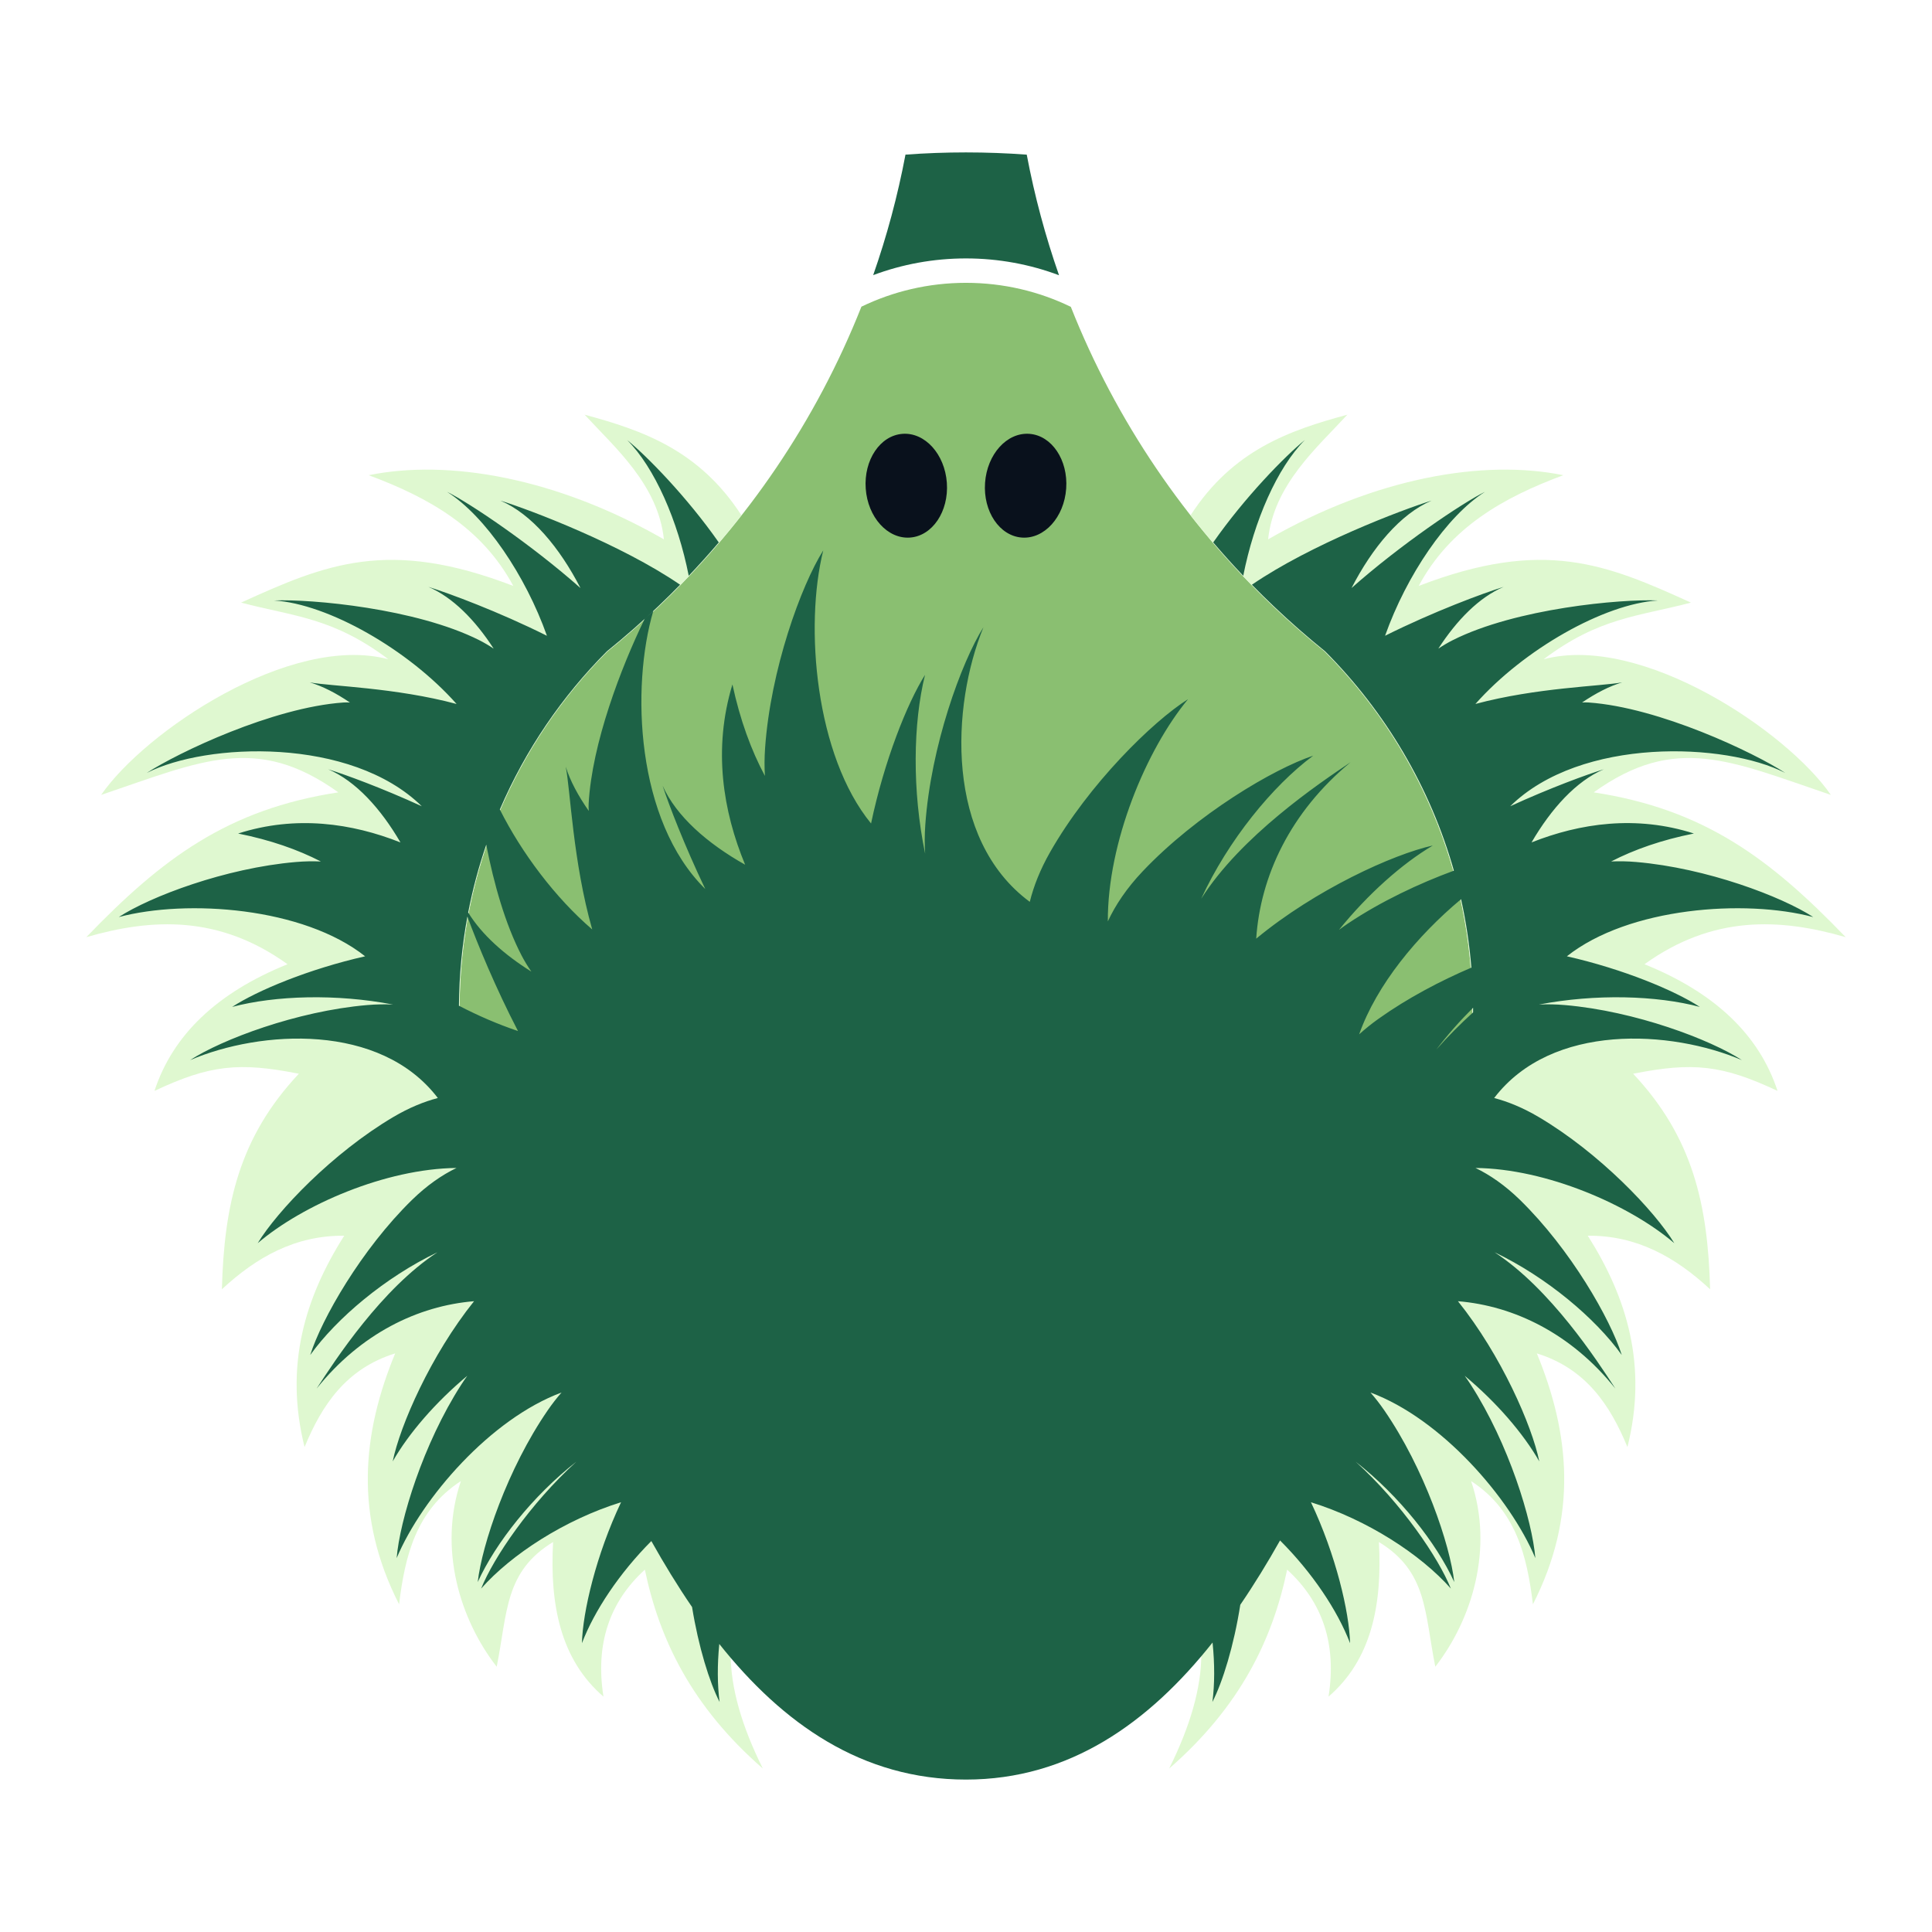
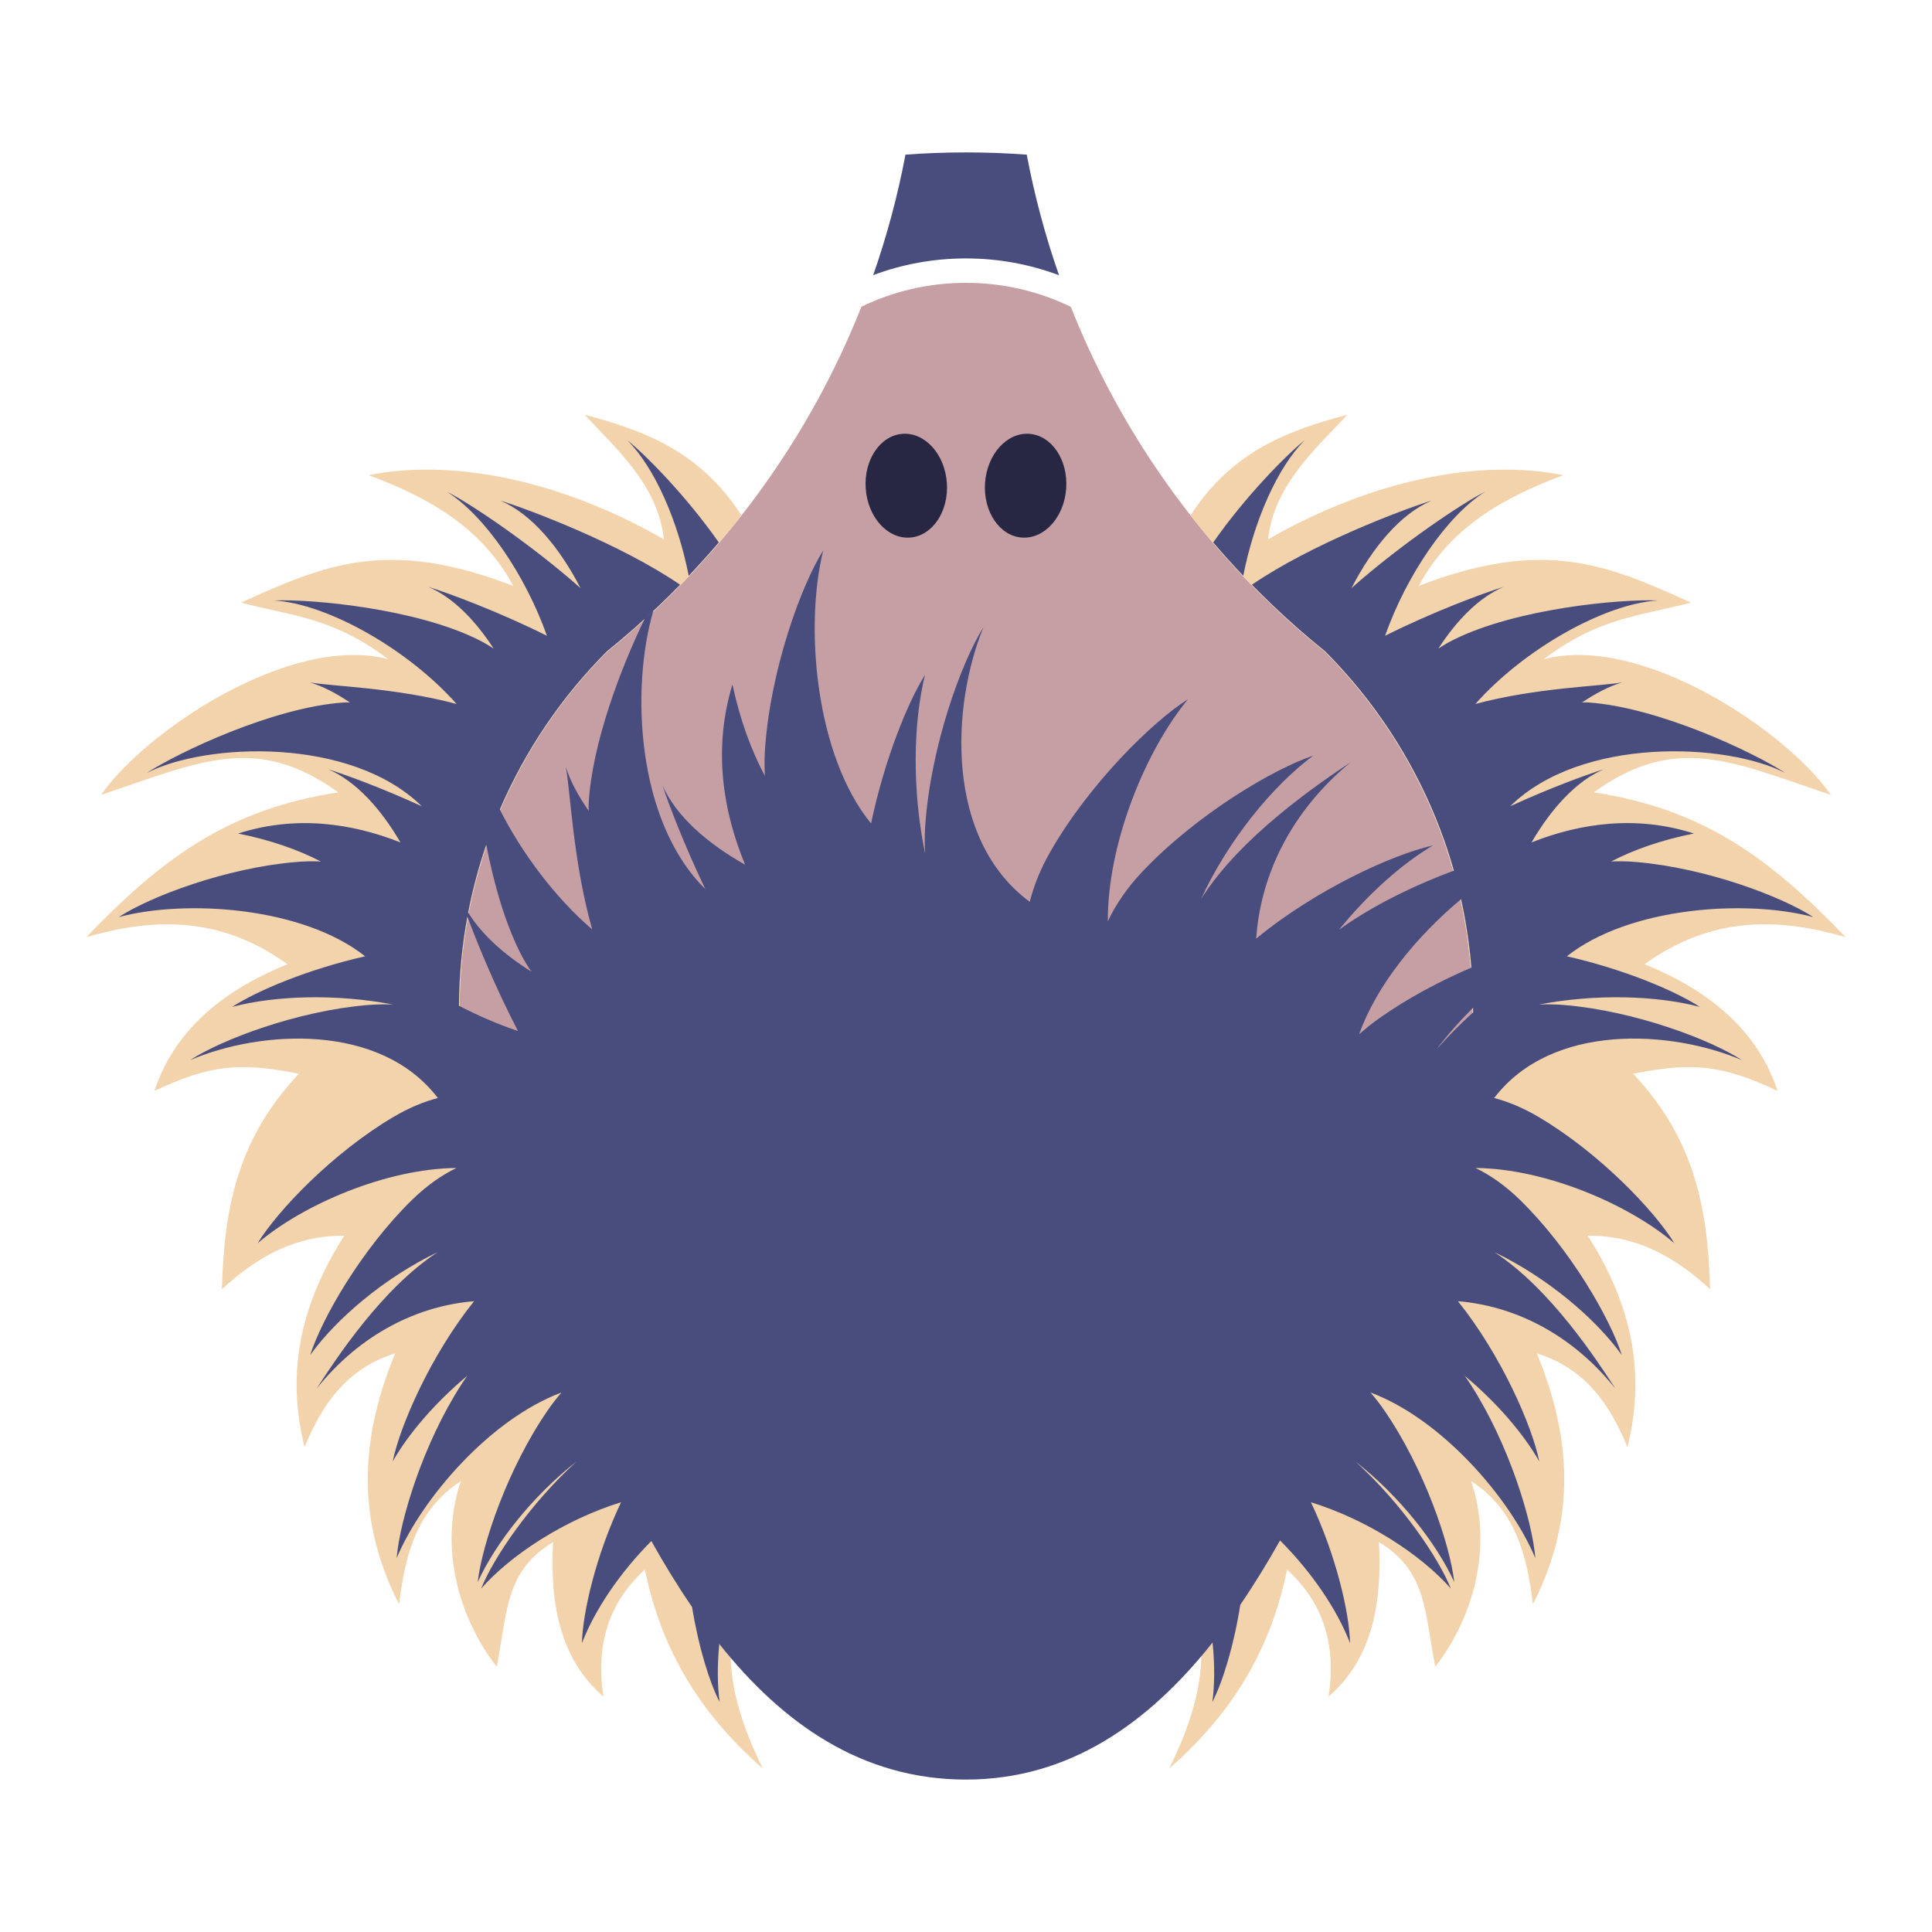
<svg xmlns="http://www.w3.org/2000/svg" version="1.1" id="svg3715" xml:space="preserve" width="512" height="512" viewBox="0 0 512 512">
  <defs id="defs3719" />
  <g id="g3723" transform="matrix(1.333333,0,0,-1.333333,0,512)">
-     <path d="m 210.491,329.294 c -2.71,7.745 -4.865,15.751 -6.418,23.969 -3.989,0.294 -8.018,0.444 -12.082,0.444 -4.044,0 -8.052,-0.148 -12.021,-0.44 -1.553,-8.212 -3.708,-16.211 -6.417,-23.95 5.739,2.146 11.951,3.32 18.439,3.32 6.51,0 12.744,-1.183 18.5,-3.343" style="fill:#1d6246;fill-opacity:1;fill-rule:evenodd;stroke:none" id="path3725" />
-     <path d="m 282.827,140.048 c 6.295,13.146 9.82,27.87 9.82,43.418 0,27.733 -11.216,52.847 -29.36,71.052 -3.531,2.852 -6.944,5.845 -10.229,8.97 -17.4,16.55 -31.231,36.817 -40.224,59.526 -6.299,3.056 -13.37,4.771 -20.842,4.771 -7.447,0 -14.495,-1.703 -20.779,-4.74 -8.982,-22.679 -22.79,-42.921 -40.158,-59.459 -3.349,-3.188 -6.829,-6.239 -10.433,-9.143 -18.1,-18.199 -29.285,-43.282 -29.285,-70.978 0,-15.334 3.429,-29.868 9.562,-42.875 18.107,-39.107 38.912,-110 91.093,-110 51.717,0 73.208,71.384 90.836,109.458" style="fill:#8abf71;fill-opacity:1;fill-rule:evenodd;stroke:none" id="path3727" />
-     <path d="m 179.396,297.772 c -4.452,-0.317 -7.732,-5.192 -7.326,-10.883 0.405,-5.692 4.344,-10.052 8.796,-9.736 4.452,0.318 7.734,5.192 7.329,10.884 -0.407,5.693 -4.345,10.052 -8.798,9.735 z" style="fill:#09111c;fill-opacity:1;fill-rule:evenodd;stroke:none" id="path3729" />
-     <path d="m 204.586,297.772 c 4.452,-0.317 7.732,-5.192 7.326,-10.883 -0.405,-5.692 -4.344,-10.052 -8.796,-9.736 -4.452,0.318 -7.734,5.192 -7.329,10.884 0.407,5.693 4.346,10.052 8.798,9.735 z" style="fill:#09111c;fill-opacity:1;fill-rule:evenodd;stroke:none" id="path3731" />
-     <path d="m 236.628,281.57 c 8.375,12.957 19.638,16.898 31.168,20.004 -5.999,-6.52 -14.599,-13.901 -15.75,-24.77 21.358,12.249 42.799,15.983 58.675,12.745 -11.873,-4.404 -22.512,-10.388 -28.741,-22.009 24.881,9.583 37.296,4.322 54.111,-3.313 -10.573,-2.777 -18.234,-2.933 -29.281,-11.26 19.467,5.164 48.411,-14.37 57.086,-26.961 -19.962,6.75 -30.846,12.183 -47.136,0.508 21.947,-3.357 35.043,-13.15 50.086,-28.782 -13.187,3.816 -26.459,4.35 -39.991,-5.38 13.989,-5.65 22.801,-14.042 26.44,-25.174 -10.944,5.142 -16.753,5.782 -28.693,3.407 11.875,-12.64 14.849,-26.029 15.295,-42.839 -6.862,6.384 -14.611,10.742 -24.311,10.644 7.812,-12.323 11.921,-25.844 7.881,-42.002 -3.46,8.386 -8.291,15.6 -18.009,18.613 6.535,-15.847 8.218,-32.246 -0.776,-49.858 -1.179,9.562 -3.332,18.657 -12.286,24.483 4.544,-13.463 0.153,-27.556 -7.118,-36.899 -2.168,10.799 -1.546,18.896 -11.209,24.786 0.689,-12.507 -1.497,-23.396 -10.012,-30.726 1.647,10.422 -1.173,18.798 -8.228,25.232 -2.883,-13.831 -9.291,-27.195 -23.448,-39.53 4.242,8.525 6.372,16.074 6.389,22.647 20.496,24.259 33.032,61.1 44.057,84.911 6.294,13.146 9.82,27.87 9.82,43.418 0,27.734 -11.216,52.847 -29.36,71.052 -3.531,2.852 -6.944,5.845 -10.229,8.97 -5.904,5.616 -11.397,11.66 -16.429,18.082" style="fill:#dff8d0;fill-opacity:1;fill-rule:evenodd;stroke:none" id="path3733" />
-     <path d="m 147.372,281.57 c -8.375,12.957 -19.638,16.898 -31.168,20.004 5.999,-6.52 14.599,-13.901 15.75,-24.77 -21.358,12.249 -42.799,15.983 -58.675,12.745 11.873,-4.404 22.512,-10.388 28.741,-22.009 -24.881,9.583 -37.296,4.322 -54.11,-3.313 10.573,-2.777 18.233,-2.933 29.281,-11.26 -19.467,5.164 -48.411,-14.37 -57.086,-26.961 19.962,6.75 30.846,12.183 47.136,0.508 -21.947,-3.357 -35.043,-13.15 -50.086,-28.782 13.187,3.816 26.459,4.35 39.991,-5.38 -13.989,-5.65 -22.801,-14.042 -26.44,-25.174 10.944,5.142 16.753,5.782 28.693,3.407 -11.875,-12.64 -14.849,-26.029 -15.295,-42.839 6.862,6.384 14.611,10.742 24.311,10.644 -7.812,-12.323 -11.921,-25.844 -7.881,-42.002 3.46,8.386 8.291,15.6 18.009,18.613 -6.535,-15.847 -8.218,-32.246 0.776,-49.858 1.179,9.562 3.332,18.657 12.286,24.483 -4.544,-13.463 -0.153,-27.556 7.118,-36.899 2.168,10.799 1.546,18.896 11.208,24.786 -0.689,-12.507 1.497,-23.396 10.012,-30.726 -1.647,10.422 1.173,18.798 8.228,25.232 2.883,-13.831 9.29,-27.195 23.448,-39.53 -4.242,8.525 -6.372,16.074 -6.389,22.647 -20.496,24.259 -33.032,61.1 -44.057,84.911 -6.294,13.146 -9.82,27.87 -9.82,43.418 0,27.734 11.216,52.847 29.36,71.052 3.531,2.852 6.944,5.845 10.229,8.97 5.904,5.616 11.397,11.66 16.429,18.082" style="fill:#dff8d0;fill-opacity:1;fill-rule:evenodd;stroke:none" id="path3735" />
-     <path d="m 23.606,201.726 c 6.258,4.069 21.177,9.742 35.188,10.941 1.751,0.15 3.41,0.178 4.979,0.107 -4.595,2.367 -10.034,4.277 -16.443,5.557 11.483,3.684 22.633,2.05 32.266,-1.773 -3.925,6.74 -8.889,12.207 -14.363,14.537 3.347,-1.032 10.716,-3.727 18.6,-7.344 -14.083,13.849 -42.843,12.677 -54.661,6.623 6.255,4.071 25.054,13.017 39.08,13.997 0.426,0.029 0.86,0.028 1.298,-0.002 -2.756,1.87 -5.463,3.26 -7.974,4.001 4.209,-0.781 17.012,-1.027 29.176,-4.293 -9.591,10.828 -25.569,19.913 -36.289,20.572 7.458,0.315 28.19,-1.567 40.758,-7.872 0.979,-0.492 1.952,-1.065 2.901,-1.704 -3.68,5.69 -8.13,10.213 -12.976,12.277 4.043,-1.245 13.959,-4.919 23.562,-9.717 -4.259,12.006 -12.253,23.801 -19.865,28.618 4.582,-2.274 16.757,-10.47 26.532,-19.132 -4.128,8.022 -9.696,14.729 -15.918,17.379 5.853,-1.804 24.012,-8.698 35.718,-16.72 -1.414,-1.445 -2.853,-2.866 -4.318,-4.26 -3.29,-3.13 -6.707,-6.127 -10.244,-8.982 -8.94,-8.971 -16.199,-19.617 -21.268,-31.426 4.354,-8.666 11.028,-17.546 18.364,-23.846 -3.838,13.461 -4.328,27.684 -5.266,32.35 0.865,-2.778 2.456,-5.762 4.58,-8.793 -0.041,0.486 -0.053,0.97 -0.024,1.442 0.65,11.959 6.453,27.114 11.118,36.702 0.579,0.527 1.156,1.058 1.728,1.593 -4.451,-15.137 -3.464,-41.648 10.332,-55.254 -4.155,8.698 -7.277,16.839 -8.478,20.54 2.682,-6.041 8.842,-11.464 16.4,-15.711 -4.413,10.638 -6.42,23.004 -2.523,35.829 1.53,-7.104 3.747,-13.114 6.457,-18.18 -0.108,1.742 -0.103,3.586 0.034,5.533 1.091,15.589 7.143,32.269 11.56,39.29 v -3e-4 c -3.774,-15.172 -1.532,-40.801 9.502,-54.278 2.622,12.456 7.162,23.87 10.73,29.544 -2.392,-9.614 -2.578,-23.057 0.022,-35.545 -0.116,1.796 -0.117,3.707 0.028,5.723 1.093,15.59 7.14,32.267 11.56,39.29 -6.413,-15.692 -7.677,-42.116 9.21,-54.59 0.755,3.086 2.052,6.399 4.024,9.861 7.733,13.581 20.404,25.997 27.424,30.418 -8.319,-10.057 -16.013,-28.495 -15.936,-44.161 1.494,3.227 3.744,6.6 6.919,9.947 10.751,11.341 26.019,20.379 33.892,22.988 -8.046,-5.969 -16.913,-16.826 -22.256,-28.437 7.862,12.43 23.332,22.867 29.7,27.14 -12.025,-9.937 -17.941,-22.685 -18.765,-35.068 11.76,9.734 27.227,16.779 35.101,18.511 -6.118,-3.619 -12.9,-9.646 -18.654,-16.767 0.603,0.449 1.228,0.89 1.88,1.329 6.535,4.361 14.054,7.898 20.965,10.441 l 0.028,-0.098 c -4.729,16.738 -13.673,31.706 -25.613,43.687 -3.536,2.856 -6.954,5.853 -10.244,8.982 -1.465,1.393 -2.905,2.814 -4.318,4.26 11.706,8.022 29.865,14.916 35.718,16.72 -6.222,-2.65 -11.79,-9.356 -15.918,-17.379 9.775,8.662 21.951,16.858 26.532,19.132 -7.612,-4.817 -15.606,-16.612 -19.865,-28.618 9.603,4.798 19.518,8.472 23.562,9.717 -4.846,-2.063 -9.296,-6.587 -12.976,-12.277 0.948,0.638 1.922,1.212 2.9,1.704 12.569,6.306 33.3,8.187 40.758,7.872 -10.72,-0.658 -26.698,-9.743 -36.289,-20.572 12.164,3.266 24.967,3.512 29.176,4.293 -2.511,-0.74 -5.217,-2.131 -7.974,-4.001 0.439,0.03 0.872,0.032 1.298,0.002 14.026,-0.98 32.825,-9.926 39.08,-13.997 -11.818,6.054 -40.578,7.226 -54.661,-6.623 7.884,3.618 15.253,6.313 18.6,7.344 -5.473,-2.33 -10.438,-7.797 -14.363,-14.537 9.633,3.823 20.783,5.458 32.266,1.773 -6.41,-1.28 -11.849,-3.19 -16.443,-5.557 1.569,0.072 3.228,0.044 4.979,-0.107 14.011,-1.199 28.93,-6.871 35.188,-10.941 l -9e-4,-0.001 c -13.598,3.605 -36.686,1.94 -48.964,-7.801 11.168,-2.53 21.377,-6.772 26.429,-10.06 -8.614,2.283 -20.707,2.639 -31.978,0.47 1.618,0.081 3.338,0.054 5.15,-0.102 14.012,-1.199 28.932,-6.871 35.187,-10.942 -14.03,5.986 -37.786,7.486 -49.239,-7.533 2.767,-0.724 5.73,-1.936 8.817,-3.758 12.11,-7.144 23.105,-18.716 26.984,-25.093 -8.933,7.626 -25.416,14.802 -39.51,14.948 2.882,-1.39 5.886,-3.458 8.855,-6.361 10.055,-9.829 17.971,-23.691 20.212,-30.809 -5.26,7.321 -14.903,15.446 -25.277,20.413 11.075,-7.243 20.251,-21.305 24.009,-27.093 -8.776,10.953 -20.16,16.452 -31.291,17.368 8.596,-10.717 14.719,-24.726 16.169,-31.839 -3.173,5.555 -8.5,11.743 -14.828,17.016 0.396,-0.547 0.787,-1.115 1.169,-1.71 7.626,-11.815 12.268,-27.089 12.876,-34.527 -5.066,12.009 -18.697,27.691 -32.775,32.913 0.939,-1.07 1.863,-2.254 2.756,-3.552 7.976,-11.582 13.072,-26.708 13.903,-34.125 -3.578,7.816 -10.925,17.117 -19.596,23.922 9.176,-8.344 16.453,-19.081 18.915,-25.21 -6.001,6.789 -16.642,13.697 -27.806,17.154 4.961,-10.459 7.626,-21.848 7.774,-28.012 -2.488,6.504 -7.522,14.034 -13.914,20.418 -2.49,-4.418 -5.119,-8.713 -7.91,-12.798 l 0.008,0.011 c -1.271,-8.109 -3.481,-15.28 -5.544,-19.318 0.46,3.503 0.47,7.549 0.031,11.817 -12.669,-15.971 -28.455,-27.24 -49.014,-27.24 -20.665,0 -36.413,11.106 -49.026,26.952 -0.41,-4.162 -0.39,-8.105 0.06,-11.529 -2.025,3.962 -4.19,10.943 -5.471,18.866 -2.862,4.176 -5.55,8.581 -8.095,13.119 -6.335,-6.358 -11.322,-13.835 -13.794,-20.298 0.148,6.164 2.813,17.553 7.774,28.012 -11.164,-3.458 -21.805,-10.366 -27.806,-17.154 2.461,6.129 9.739,16.866 18.915,25.21 -8.671,-6.805 -16.019,-16.106 -19.596,-23.922 0.831,7.417 5.927,22.544 13.903,34.125 0.892,1.298 1.816,2.481 2.756,3.552 -14.077,-5.222 -27.709,-20.903 -32.774,-32.913 0.608,7.438 5.25,22.712 12.876,34.527 0.382,0.595 0.773,1.163 1.169,1.71 -6.328,-5.273 -11.656,-11.461 -14.828,-17.016 1.45,7.113 7.573,21.122 16.169,31.839 -11.131,-0.915 -22.516,-6.415 -31.291,-17.368 3.757,5.788 12.933,19.85 24.009,27.093 -10.374,-4.967 -20.017,-13.092 -25.277,-20.413 2.242,7.117 10.157,20.98 20.212,30.809 2.969,2.903 5.973,4.971 8.855,6.361 -14.094,-0.146 -30.577,-7.322 -39.51,-14.948 3.88,6.377 14.875,17.949 26.984,25.093 3.087,1.822 6.05,3.033 8.817,3.758 -11.453,15.019 -35.209,13.519 -49.239,7.533 6.255,4.071 21.176,9.743 35.187,10.942 1.812,0.156 3.532,0.182 5.15,0.102 -11.271,2.169 -23.364,1.813 -31.978,-0.47 5.052,3.289 15.261,7.53 26.429,10.06 -12.278,9.741 -35.366,11.406 -48.964,7.801 z m 73.041,14.382 c -1.498,-4.363 -2.704,-8.861 -3.595,-13.472 2.693,-4.384 7.171,-8.382 12.564,-11.755 -0.725,1.044 -1.378,2.114 -1.941,3.195 -3.242,6.22 -5.52,14.284 -7.028,22.032 z m -3.749,-14.287 c -1.064,-5.748 -1.638,-11.668 -1.68,-17.715 3.764,-1.967 7.742,-3.684 11.736,-5.032 -4.433,8.543 -8.056,17.323 -10.055,22.746 z M 243.794,61.187 c 0.203,0.276 0.405,0.553 0.606,0.831 -0.201,-0.278 -0.403,-0.555 -0.606,-0.831 z m 1.35,1.872 c 0.247,0.349 0.492,0.699 0.737,1.051 -0.245,-0.352 -0.49,-0.702 -0.737,-1.051 z m 47.641,119.722 c -2.525,-2.296 -5.002,-4.778 -7.308,-7.394 2.224,2.925 4.7,5.72 7.308,8.313 l 0.002,-0.319 z m -0.026,2.928 c -0.005,0.209 -0.01,0.417 -0.016,0.626 0.006,-0.209 0.012,-0.417 0.016,-0.626 z m -0.148,3.638 c -0.017,0.283 -0.034,0.565 -0.053,0.847 0.019,-0.282 0.036,-0.564 0.053,-0.847 z m -0.088,1.343 c -0.021,0.288 -0.042,0.576 -0.066,0.865 0.023,-0.288 0.045,-0.576 0.066,-0.865 z m -0.076,0.988 c -6.188,-2.643 -12.698,-6.074 -18.406,-10.134 -1.43,-1.017 -2.726,-2.063 -3.902,-3.129 3.477,9.835 11.496,19.544 20.259,26.867 0.982,-4.432 1.672,-8.974 2.049,-13.604 z m -2.149,14.051 c -0.047,0.208 -0.095,0.417 -0.143,0.625 0.049,-0.207 0.097,-0.416 0.143,-0.625 z m -43.193,63.829 c 2.146,10.906 6.76,21.495 12.237,26.981 -3.967,-3.225 -11.914,-11.354 -18.207,-20.351 1.931,-2.263 3.922,-4.473 5.97,-6.629 z m -110.213,0 c -2.146,10.906 -6.76,21.495 -12.237,26.981 3.967,-3.225 11.914,-11.354 18.207,-20.351 -1.931,-2.263 -3.922,-4.473 -5.97,-6.629" style="fill:#1d6246;fill-opacity:1;fill-rule:evenodd;stroke:none" id="path3737" />
+     <path d="m 210.491,329.294 c -2.71,7.745 -4.865,15.751 -6.418,23.969 -3.989,0.294 -8.018,0.444 -12.082,0.444 -4.044,0 -8.052,-0.148 -12.021,-0.44 -1.553,-8.212 -3.708,-16.211 -6.417,-23.95 5.739,2.146 11.951,3.32 18.439,3.32 6.51,0 12.744,-1.183 18.5,-3.343" style="fill:#494d7e;fill-opacity:1;fill-rule:evenodd;stroke:none" id="path3725" />
+     <path d="m 282.827,140.048 c 6.295,13.146 9.82,27.87 9.82,43.418 0,27.733 -11.216,52.847 -29.36,71.052 -3.531,2.852 -6.944,5.845 -10.229,8.97 -17.4,16.55 -31.231,36.817 -40.224,59.526 -6.299,3.056 -13.37,4.771 -20.842,4.771 -7.447,0 -14.495,-1.703 -20.779,-4.74 -8.982,-22.679 -22.79,-42.921 -40.158,-59.459 -3.349,-3.188 -6.829,-6.239 -10.433,-9.143 -18.1,-18.199 -29.285,-43.282 -29.285,-70.978 0,-15.334 3.429,-29.868 9.562,-42.875 18.107,-39.107 38.912,-110 91.093,-110 51.717,0 73.208,71.384 90.836,109.458" style="fill:#c69fa5;fill-opacity:1;fill-rule:evenodd;stroke:none" id="path3727" />
+     <path d="m 179.396,297.772 c -4.452,-0.317 -7.732,-5.192 -7.326,-10.883 0.405,-5.692 4.344,-10.052 8.796,-9.736 4.452,0.318 7.734,5.192 7.329,10.884 -0.407,5.693 -4.345,10.052 -8.798,9.735 z" style="fill:#272744;fill-opacity:1;fill-rule:evenodd;stroke:none" id="path3729" />
+     <path d="m 204.586,297.772 c 4.452,-0.317 7.732,-5.192 7.326,-10.883 -0.405,-5.692 -4.344,-10.052 -8.796,-9.736 -4.452,0.318 -7.734,5.192 -7.329,10.884 0.407,5.693 4.346,10.052 8.798,9.735 z" style="fill:#272744;fill-opacity:1;fill-rule:evenodd;stroke:none" id="path3731" />
+     <path d="m 236.628,281.57 c 8.375,12.957 19.638,16.898 31.168,20.004 -5.999,-6.52 -14.599,-13.901 -15.75,-24.77 21.358,12.249 42.799,15.983 58.675,12.745 -11.873,-4.404 -22.512,-10.388 -28.741,-22.009 24.881,9.583 37.296,4.322 54.111,-3.313 -10.573,-2.777 -18.234,-2.933 -29.281,-11.26 19.467,5.164 48.411,-14.37 57.086,-26.961 -19.962,6.75 -30.846,12.183 -47.136,0.508 21.947,-3.357 35.043,-13.15 50.086,-28.782 -13.187,3.816 -26.459,4.35 -39.991,-5.38 13.989,-5.65 22.801,-14.042 26.44,-25.174 -10.944,5.142 -16.753,5.782 -28.693,3.407 11.875,-12.64 14.849,-26.029 15.295,-42.839 -6.862,6.384 -14.611,10.742 -24.311,10.644 7.812,-12.323 11.921,-25.844 7.881,-42.002 -3.46,8.386 -8.291,15.6 -18.009,18.613 6.535,-15.847 8.218,-32.246 -0.776,-49.858 -1.179,9.562 -3.332,18.657 -12.286,24.483 4.544,-13.463 0.153,-27.556 -7.118,-36.899 -2.168,10.799 -1.546,18.896 -11.209,24.786 0.689,-12.507 -1.497,-23.396 -10.012,-30.726 1.647,10.422 -1.173,18.798 -8.228,25.232 -2.883,-13.831 -9.291,-27.195 -23.448,-39.53 4.242,8.525 6.372,16.074 6.389,22.647 20.496,24.259 33.032,61.1 44.057,84.911 6.294,13.146 9.82,27.87 9.82,43.418 0,27.734 -11.216,52.847 -29.36,71.052 -3.531,2.852 -6.944,5.845 -10.229,8.97 -5.904,5.616 -11.397,11.66 -16.429,18.082" style="fill:#f2d3ab;fill-opacity:1;fill-rule:evenodd;stroke:none" id="path3733" />
+     <path d="m 147.372,281.57 c -8.375,12.957 -19.638,16.898 -31.168,20.004 5.999,-6.52 14.599,-13.901 15.75,-24.77 -21.358,12.249 -42.799,15.983 -58.675,12.745 11.873,-4.404 22.512,-10.388 28.741,-22.009 -24.881,9.583 -37.296,4.322 -54.11,-3.313 10.573,-2.777 18.233,-2.933 29.281,-11.26 -19.467,5.164 -48.411,-14.37 -57.086,-26.961 19.962,6.75 30.846,12.183 47.136,0.508 -21.947,-3.357 -35.043,-13.15 -50.086,-28.782 13.187,3.816 26.459,4.35 39.991,-5.38 -13.989,-5.65 -22.801,-14.042 -26.44,-25.174 10.944,5.142 16.753,5.782 28.693,3.407 -11.875,-12.64 -14.849,-26.029 -15.295,-42.839 6.862,6.384 14.611,10.742 24.311,10.644 -7.812,-12.323 -11.921,-25.844 -7.881,-42.002 3.46,8.386 8.291,15.6 18.009,18.613 -6.535,-15.847 -8.218,-32.246 0.776,-49.858 1.179,9.562 3.332,18.657 12.286,24.483 -4.544,-13.463 -0.153,-27.556 7.118,-36.899 2.168,10.799 1.546,18.896 11.208,24.786 -0.689,-12.507 1.497,-23.396 10.012,-30.726 -1.647,10.422 1.173,18.798 8.228,25.232 2.883,-13.831 9.29,-27.195 23.448,-39.53 -4.242,8.525 -6.372,16.074 -6.389,22.647 -20.496,24.259 -33.032,61.1 -44.057,84.911 -6.294,13.146 -9.82,27.87 -9.82,43.418 0,27.734 11.216,52.847 29.36,71.052 3.531,2.852 6.944,5.845 10.229,8.97 5.904,5.616 11.397,11.66 16.429,18.082" style="fill:#f2d3ab;fill-opacity:1;fill-rule:evenodd;stroke:none" id="path3735" />
+     <path d="m 23.606,201.726 c 6.258,4.069 21.177,9.742 35.188,10.941 1.751,0.15 3.41,0.178 4.979,0.107 -4.595,2.367 -10.034,4.277 -16.443,5.557 11.483,3.684 22.633,2.05 32.266,-1.773 -3.925,6.74 -8.889,12.207 -14.363,14.537 3.347,-1.032 10.716,-3.727 18.6,-7.344 -14.083,13.849 -42.843,12.677 -54.661,6.623 6.255,4.071 25.054,13.017 39.08,13.997 0.426,0.029 0.86,0.028 1.298,-0.002 -2.756,1.87 -5.463,3.26 -7.974,4.001 4.209,-0.781 17.012,-1.027 29.176,-4.293 -9.591,10.828 -25.569,19.913 -36.289,20.572 7.458,0.315 28.19,-1.567 40.758,-7.872 0.979,-0.492 1.952,-1.065 2.901,-1.704 -3.68,5.69 -8.13,10.213 -12.976,12.277 4.043,-1.245 13.959,-4.919 23.562,-9.717 -4.259,12.006 -12.253,23.801 -19.865,28.618 4.582,-2.274 16.757,-10.47 26.532,-19.132 -4.128,8.022 -9.696,14.729 -15.918,17.379 5.853,-1.804 24.012,-8.698 35.718,-16.72 -1.414,-1.445 -2.853,-2.866 -4.318,-4.26 -3.29,-3.13 -6.707,-6.127 -10.244,-8.982 -8.94,-8.971 -16.199,-19.617 -21.268,-31.426 4.354,-8.666 11.028,-17.546 18.364,-23.846 -3.838,13.461 -4.328,27.684 -5.266,32.35 0.865,-2.778 2.456,-5.762 4.58,-8.793 -0.041,0.486 -0.053,0.97 -0.024,1.442 0.65,11.959 6.453,27.114 11.118,36.702 0.579,0.527 1.156,1.058 1.728,1.593 -4.451,-15.137 -3.464,-41.648 10.332,-55.254 -4.155,8.698 -7.277,16.839 -8.478,20.54 2.682,-6.041 8.842,-11.464 16.4,-15.711 -4.413,10.638 -6.42,23.004 -2.523,35.829 1.53,-7.104 3.747,-13.114 6.457,-18.18 -0.108,1.742 -0.103,3.586 0.034,5.533 1.091,15.589 7.143,32.269 11.56,39.29 v -3e-4 c -3.774,-15.172 -1.532,-40.801 9.502,-54.278 2.622,12.456 7.162,23.87 10.73,29.544 -2.392,-9.614 -2.578,-23.057 0.022,-35.545 -0.116,1.796 -0.117,3.707 0.028,5.723 1.093,15.59 7.14,32.267 11.56,39.29 -6.413,-15.692 -7.677,-42.116 9.21,-54.59 0.755,3.086 2.052,6.399 4.024,9.861 7.733,13.581 20.404,25.997 27.424,30.418 -8.319,-10.057 -16.013,-28.495 -15.936,-44.161 1.494,3.227 3.744,6.6 6.919,9.947 10.751,11.341 26.019,20.379 33.892,22.988 -8.046,-5.969 -16.913,-16.826 -22.256,-28.437 7.862,12.43 23.332,22.867 29.7,27.14 -12.025,-9.937 -17.941,-22.685 -18.765,-35.068 11.76,9.734 27.227,16.779 35.101,18.511 -6.118,-3.619 -12.9,-9.646 -18.654,-16.767 0.603,0.449 1.228,0.89 1.88,1.329 6.535,4.361 14.054,7.898 20.965,10.441 l 0.028,-0.098 c -4.729,16.738 -13.673,31.706 -25.613,43.687 -3.536,2.856 -6.954,5.853 -10.244,8.982 -1.465,1.393 -2.905,2.814 -4.318,4.26 11.706,8.022 29.865,14.916 35.718,16.72 -6.222,-2.65 -11.79,-9.356 -15.918,-17.379 9.775,8.662 21.951,16.858 26.532,19.132 -7.612,-4.817 -15.606,-16.612 -19.865,-28.618 9.603,4.798 19.518,8.472 23.562,9.717 -4.846,-2.063 -9.296,-6.587 -12.976,-12.277 0.948,0.638 1.922,1.212 2.9,1.704 12.569,6.306 33.3,8.187 40.758,7.872 -10.72,-0.658 -26.698,-9.743 -36.289,-20.572 12.164,3.266 24.967,3.512 29.176,4.293 -2.511,-0.74 -5.217,-2.131 -7.974,-4.001 0.439,0.03 0.872,0.032 1.298,0.002 14.026,-0.98 32.825,-9.926 39.08,-13.997 -11.818,6.054 -40.578,7.226 -54.661,-6.623 7.884,3.618 15.253,6.313 18.6,7.344 -5.473,-2.33 -10.438,-7.797 -14.363,-14.537 9.633,3.823 20.783,5.458 32.266,1.773 -6.41,-1.28 -11.849,-3.19 -16.443,-5.557 1.569,0.072 3.228,0.044 4.979,-0.107 14.011,-1.199 28.93,-6.871 35.188,-10.941 l -9e-4,-0.001 c -13.598,3.605 -36.686,1.94 -48.964,-7.801 11.168,-2.53 21.377,-6.772 26.429,-10.06 -8.614,2.283 -20.707,2.639 -31.978,0.47 1.618,0.081 3.338,0.054 5.15,-0.102 14.012,-1.199 28.932,-6.871 35.187,-10.942 -14.03,5.986 -37.786,7.486 -49.239,-7.533 2.767,-0.724 5.73,-1.936 8.817,-3.758 12.11,-7.144 23.105,-18.716 26.984,-25.093 -8.933,7.626 -25.416,14.802 -39.51,14.948 2.882,-1.39 5.886,-3.458 8.855,-6.361 10.055,-9.829 17.971,-23.691 20.212,-30.809 -5.26,7.321 -14.903,15.446 -25.277,20.413 11.075,-7.243 20.251,-21.305 24.009,-27.093 -8.776,10.953 -20.16,16.452 -31.291,17.368 8.596,-10.717 14.719,-24.726 16.169,-31.839 -3.173,5.555 -8.5,11.743 -14.828,17.016 0.396,-0.547 0.787,-1.115 1.169,-1.71 7.626,-11.815 12.268,-27.089 12.876,-34.527 -5.066,12.009 -18.697,27.691 -32.775,32.913 0.939,-1.07 1.863,-2.254 2.756,-3.552 7.976,-11.582 13.072,-26.708 13.903,-34.125 -3.578,7.816 -10.925,17.117 -19.596,23.922 9.176,-8.344 16.453,-19.081 18.915,-25.21 -6.001,6.789 -16.642,13.697 -27.806,17.154 4.961,-10.459 7.626,-21.848 7.774,-28.012 -2.488,6.504 -7.522,14.034 -13.914,20.418 -2.49,-4.418 -5.119,-8.713 -7.91,-12.798 l 0.008,0.011 c -1.271,-8.109 -3.481,-15.28 -5.544,-19.318 0.46,3.503 0.47,7.549 0.031,11.817 -12.669,-15.971 -28.455,-27.24 -49.014,-27.24 -20.665,0 -36.413,11.106 -49.026,26.952 -0.41,-4.162 -0.39,-8.105 0.06,-11.529 -2.025,3.962 -4.19,10.943 -5.471,18.866 -2.862,4.176 -5.55,8.581 -8.095,13.119 -6.335,-6.358 -11.322,-13.835 -13.794,-20.298 0.148,6.164 2.813,17.553 7.774,28.012 -11.164,-3.458 -21.805,-10.366 -27.806,-17.154 2.461,6.129 9.739,16.866 18.915,25.21 -8.671,-6.805 -16.019,-16.106 -19.596,-23.922 0.831,7.417 5.927,22.544 13.903,34.125 0.892,1.298 1.816,2.481 2.756,3.552 -14.077,-5.222 -27.709,-20.903 -32.774,-32.913 0.608,7.438 5.25,22.712 12.876,34.527 0.382,0.595 0.773,1.163 1.169,1.71 -6.328,-5.273 -11.656,-11.461 -14.828,-17.016 1.45,7.113 7.573,21.122 16.169,31.839 -11.131,-0.915 -22.516,-6.415 -31.291,-17.368 3.757,5.788 12.933,19.85 24.009,27.093 -10.374,-4.967 -20.017,-13.092 -25.277,-20.413 2.242,7.117 10.157,20.98 20.212,30.809 2.969,2.903 5.973,4.971 8.855,6.361 -14.094,-0.146 -30.577,-7.322 -39.51,-14.948 3.88,6.377 14.875,17.949 26.984,25.093 3.087,1.822 6.05,3.033 8.817,3.758 -11.453,15.019 -35.209,13.519 -49.239,7.533 6.255,4.071 21.176,9.743 35.187,10.942 1.812,0.156 3.532,0.182 5.15,0.102 -11.271,2.169 -23.364,1.813 -31.978,-0.47 5.052,3.289 15.261,7.53 26.429,10.06 -12.278,9.741 -35.366,11.406 -48.964,7.801 z m 73.041,14.382 c -1.498,-4.363 -2.704,-8.861 -3.595,-13.472 2.693,-4.384 7.171,-8.382 12.564,-11.755 -0.725,1.044 -1.378,2.114 -1.941,3.195 -3.242,6.22 -5.52,14.284 -7.028,22.032 z m -3.749,-14.287 c -1.064,-5.748 -1.638,-11.668 -1.68,-17.715 3.764,-1.967 7.742,-3.684 11.736,-5.032 -4.433,8.543 -8.056,17.323 -10.055,22.746 z M 243.794,61.187 c 0.203,0.276 0.405,0.553 0.606,0.831 -0.201,-0.278 -0.403,-0.555 -0.606,-0.831 z m 1.35,1.872 c 0.247,0.349 0.492,0.699 0.737,1.051 -0.245,-0.352 -0.49,-0.702 -0.737,-1.051 z m 47.641,119.722 c -2.525,-2.296 -5.002,-4.778 -7.308,-7.394 2.224,2.925 4.7,5.72 7.308,8.313 l 0.002,-0.319 z m -0.026,2.928 c -0.005,0.209 -0.01,0.417 -0.016,0.626 0.006,-0.209 0.012,-0.417 0.016,-0.626 z m -0.148,3.638 c -0.017,0.283 -0.034,0.565 -0.053,0.847 0.019,-0.282 0.036,-0.564 0.053,-0.847 z m -0.088,1.343 c -0.021,0.288 -0.042,0.576 -0.066,0.865 0.023,-0.288 0.045,-0.576 0.066,-0.865 z m -0.076,0.988 c -6.188,-2.643 -12.698,-6.074 -18.406,-10.134 -1.43,-1.017 -2.726,-2.063 -3.902,-3.129 3.477,9.835 11.496,19.544 20.259,26.867 0.982,-4.432 1.672,-8.974 2.049,-13.604 z m -2.149,14.051 c -0.047,0.208 -0.095,0.417 -0.143,0.625 0.049,-0.207 0.097,-0.416 0.143,-0.625 z m -43.193,63.829 c 2.146,10.906 6.76,21.495 12.237,26.981 -3.967,-3.225 -11.914,-11.354 -18.207,-20.351 1.931,-2.263 3.922,-4.473 5.97,-6.629 z m -110.213,0 c -2.146,10.906 -6.76,21.495 -12.237,26.981 3.967,-3.225 11.914,-11.354 18.207,-20.351 -1.931,-2.263 -3.922,-4.473 -5.97,-6.629" style="fill:#494d7e;fill-opacity:1;fill-rule:evenodd;stroke:none" id="path3737" />
  </g>
</svg>
